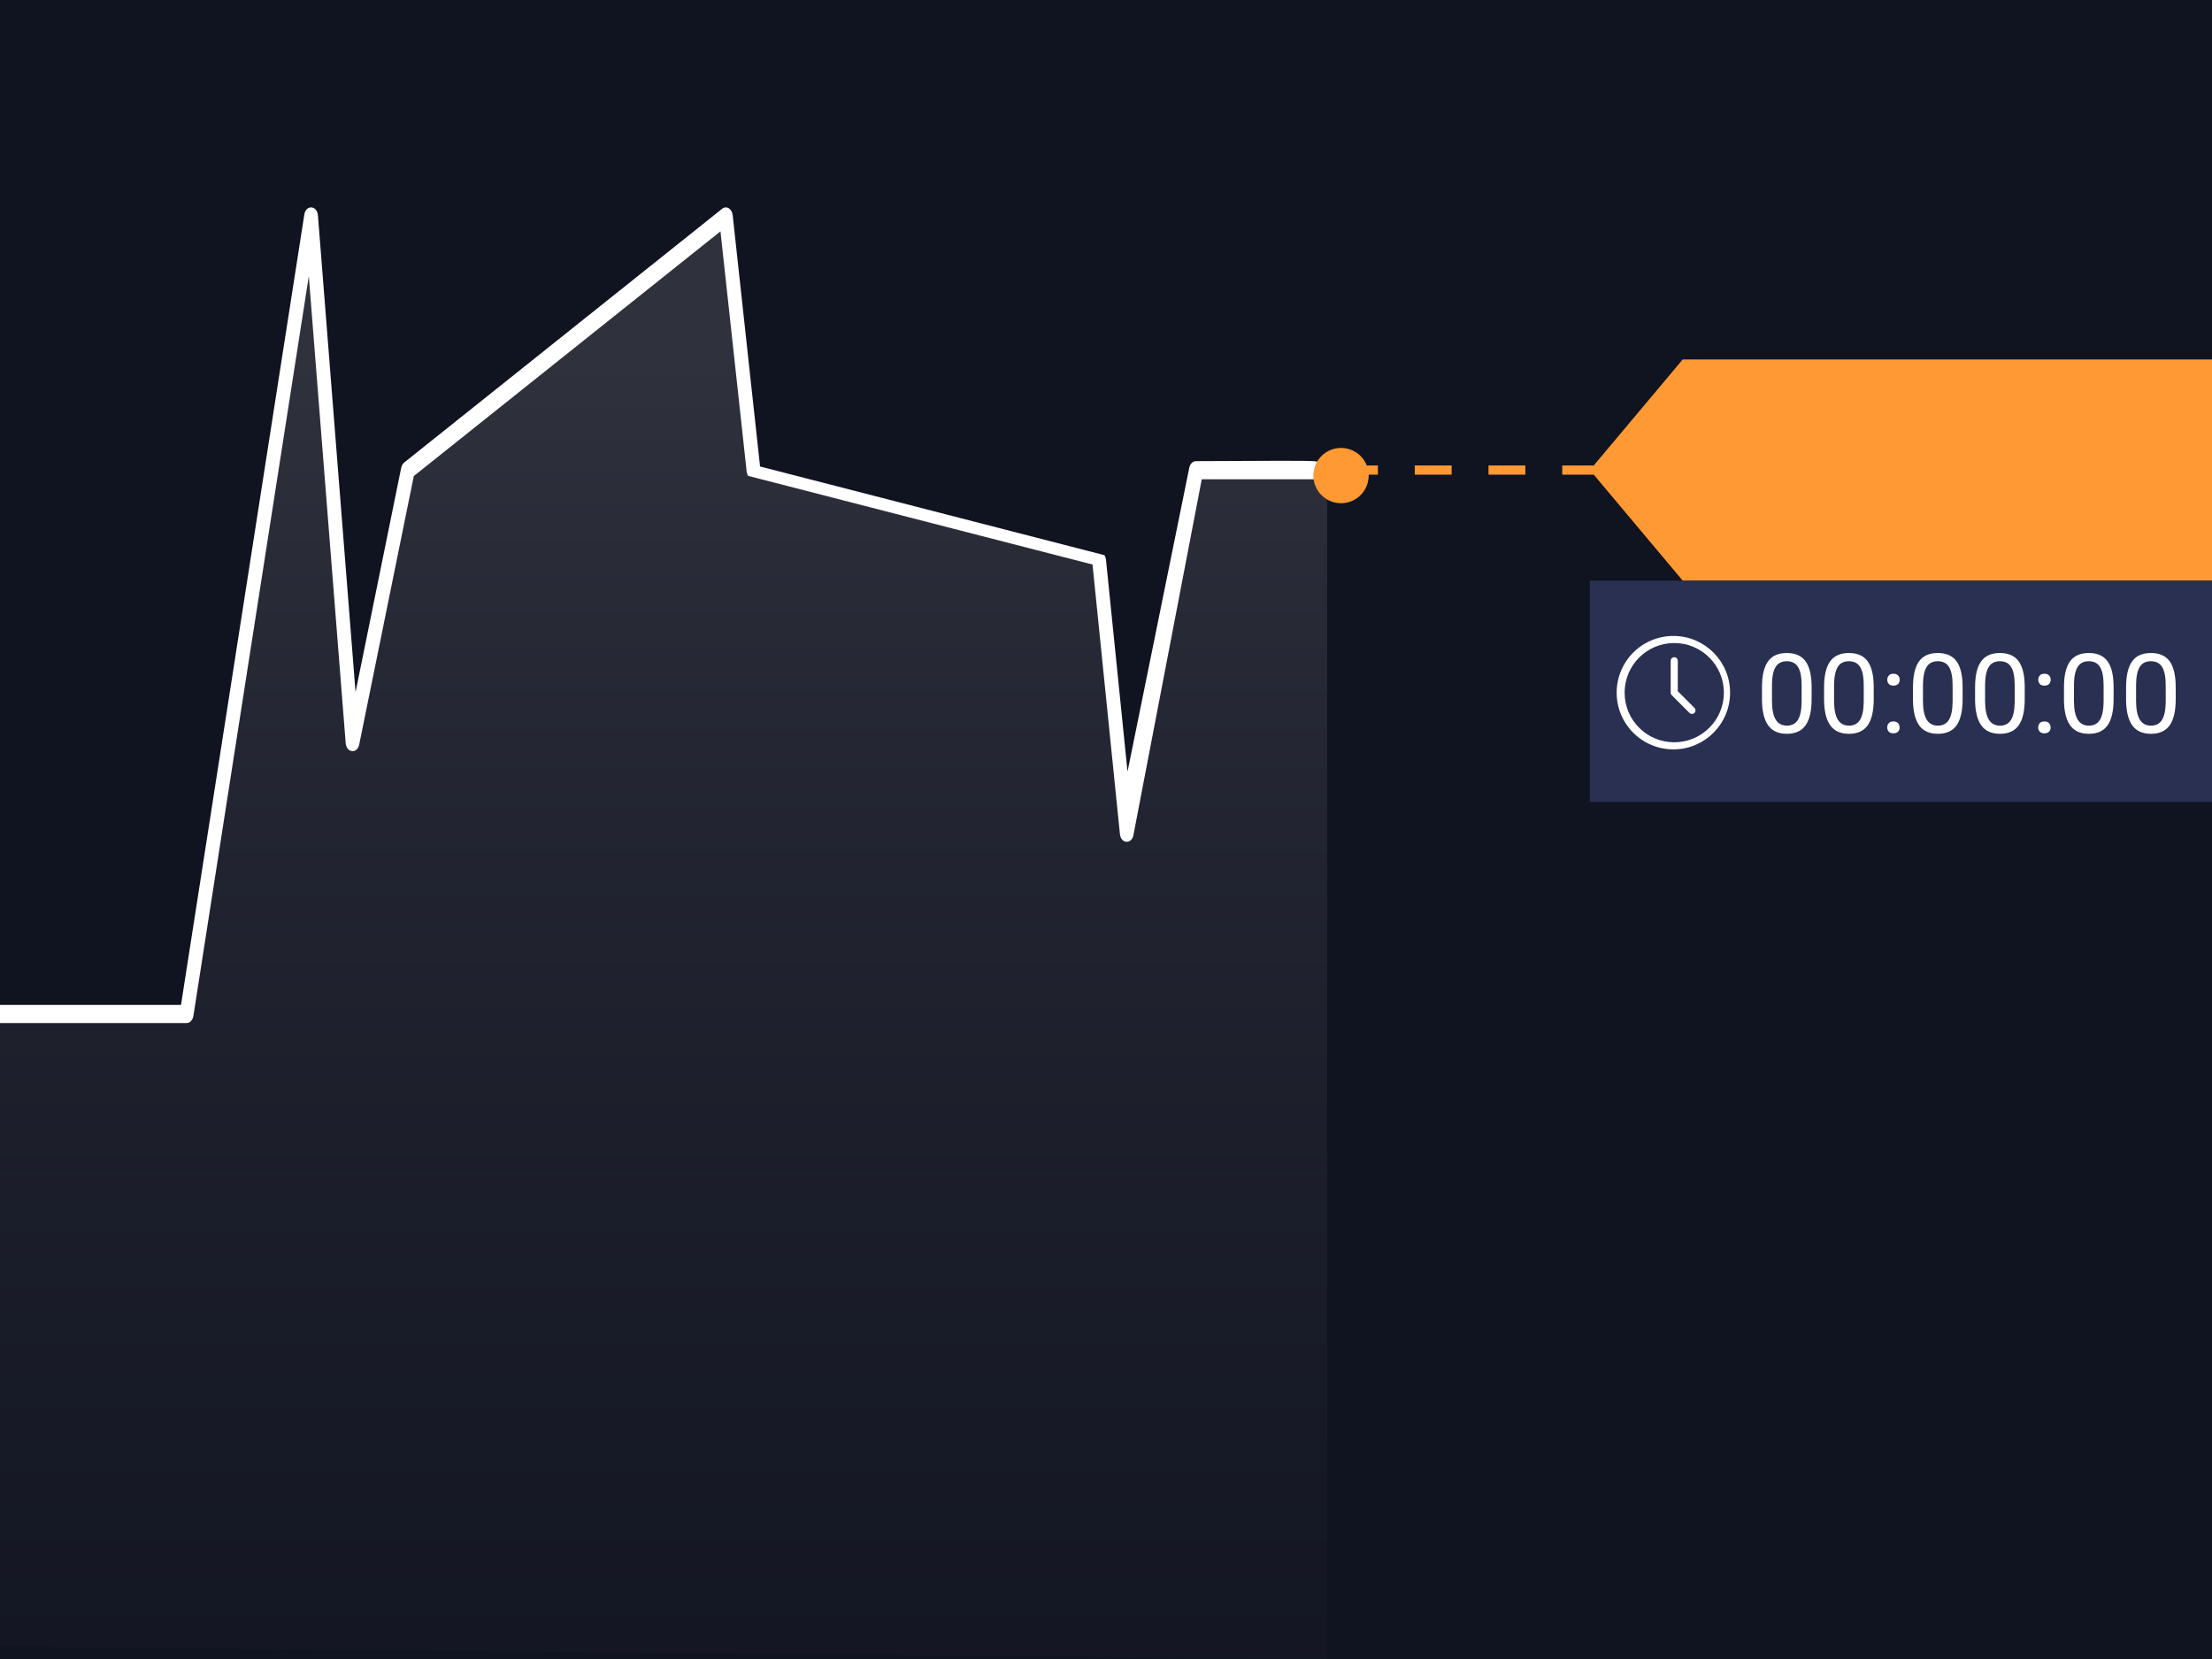
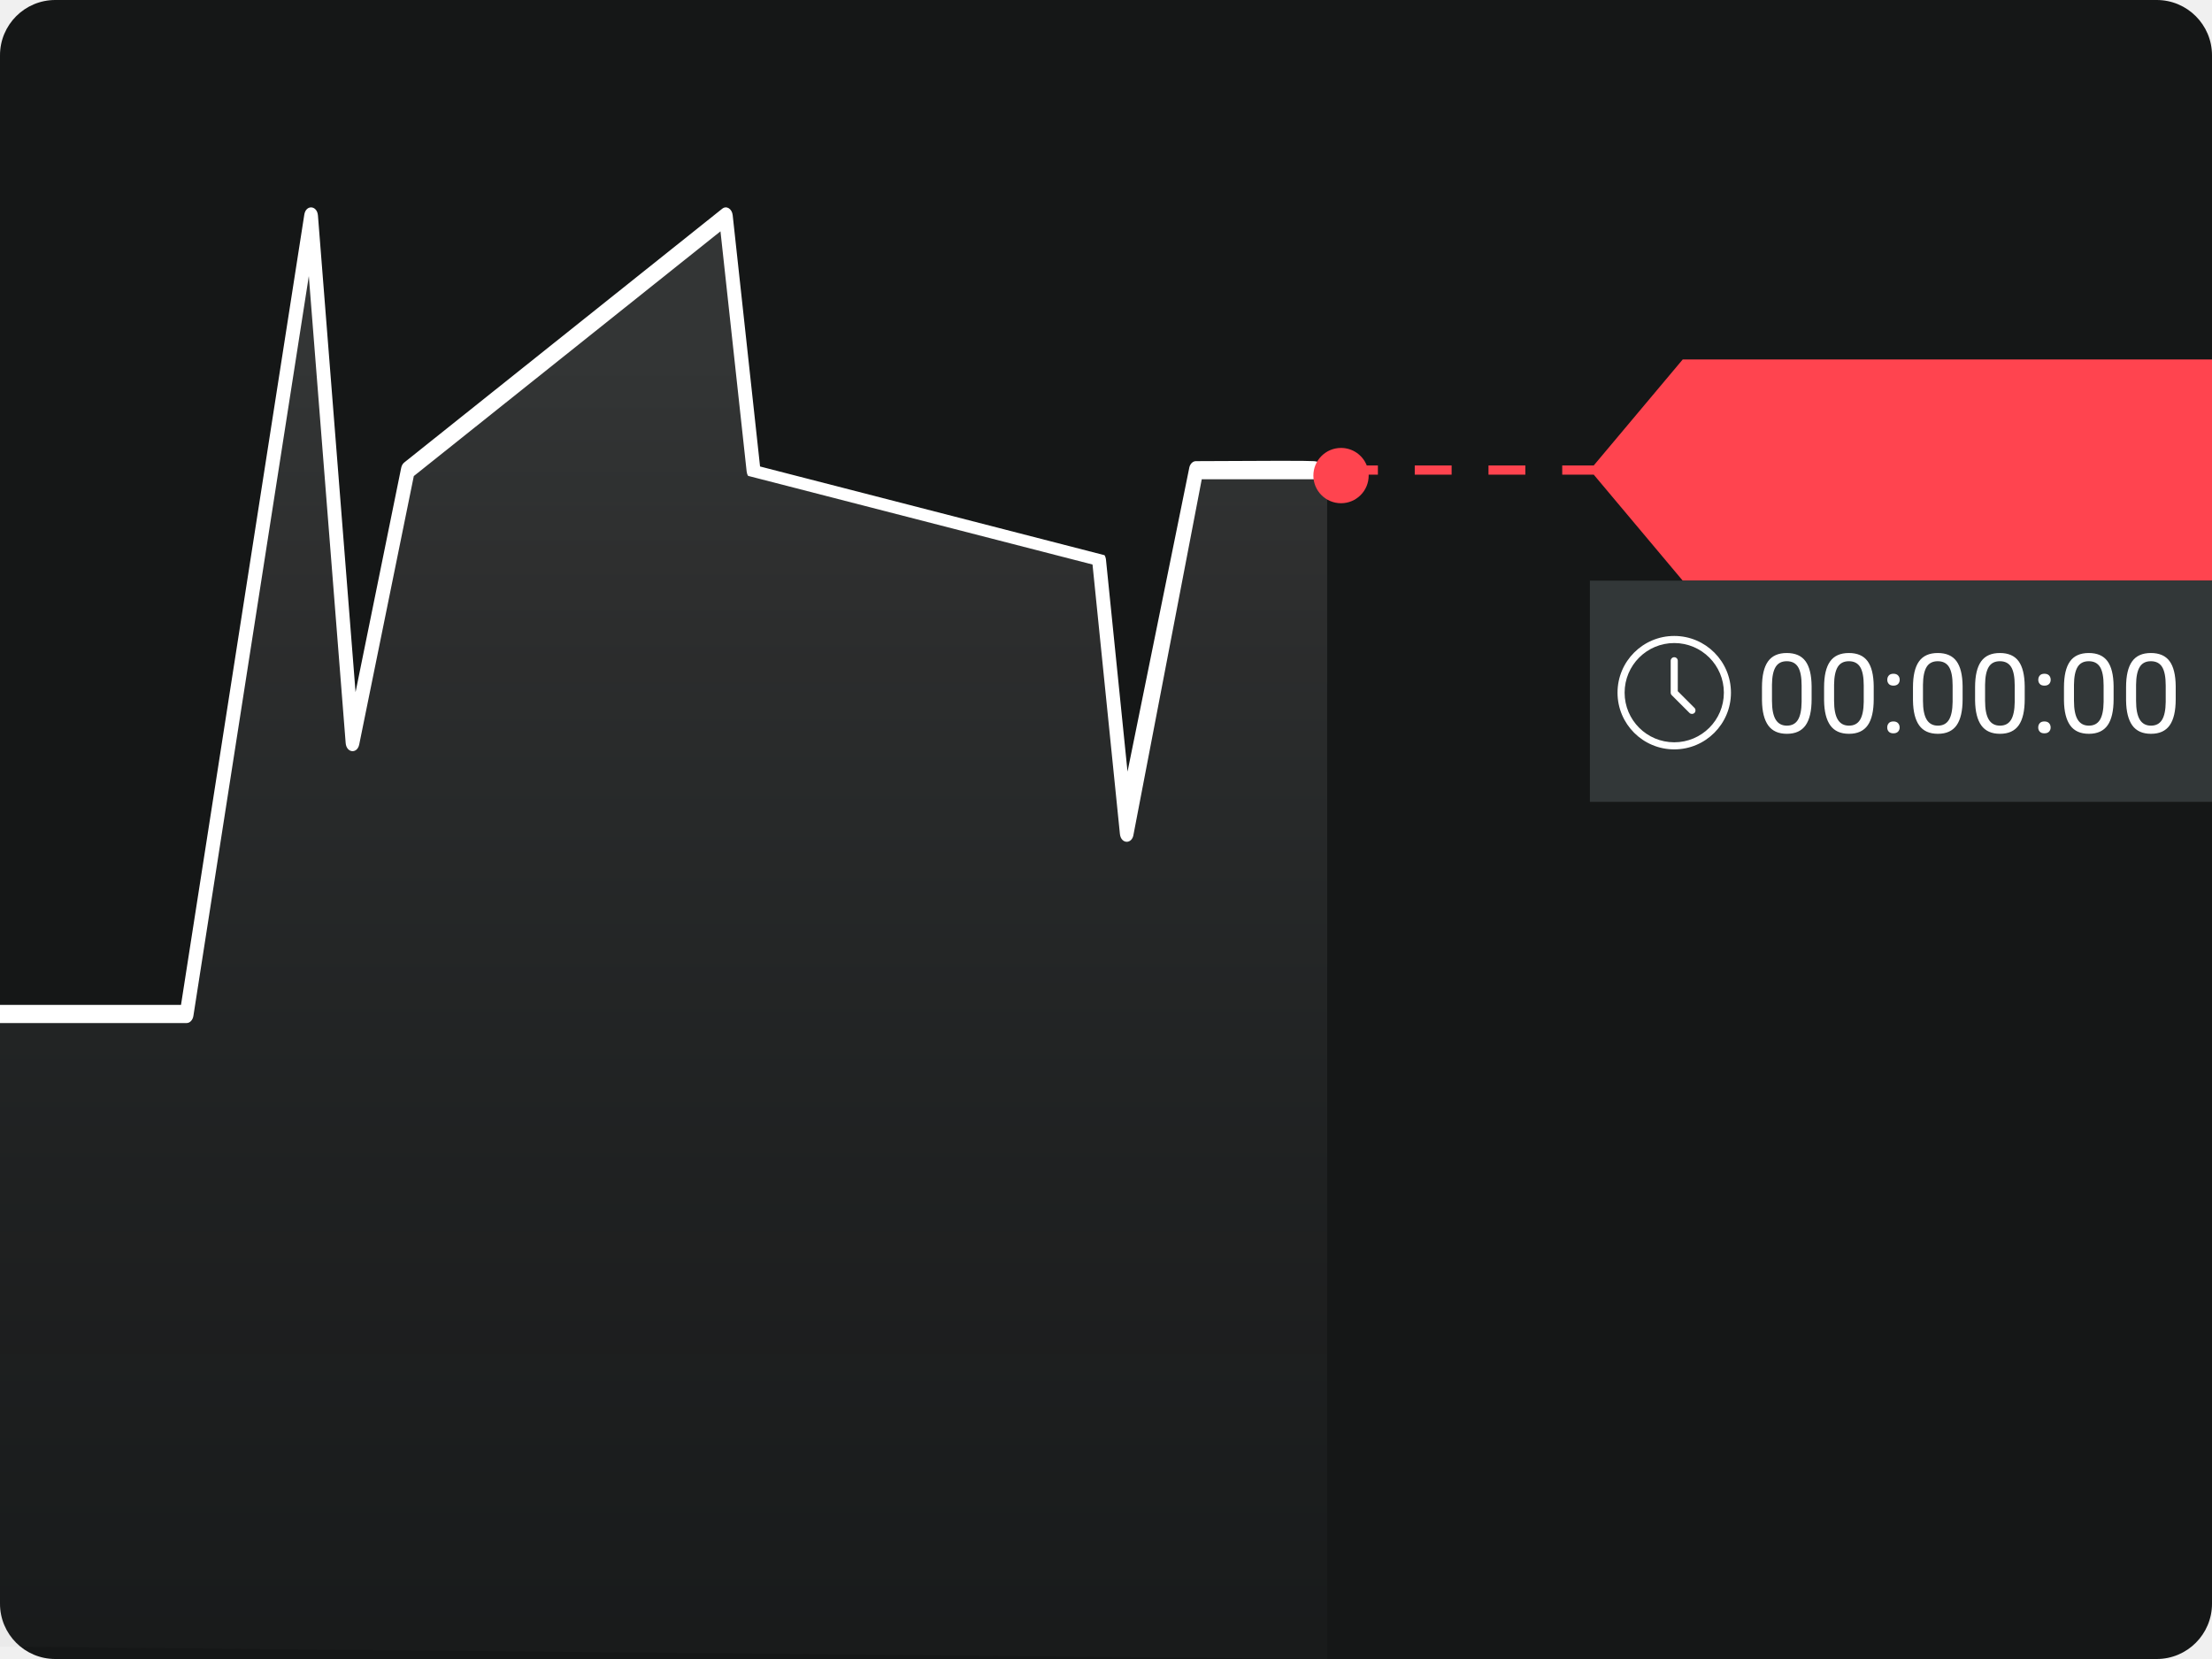
- <svg xmlns="http://www.w3.org/2000/svg" width="160" height="120">
+ <svg xmlns="http://www.w3.org/2000/svg" width="160px" height="120px" viewBox="0 0 160 120" version="1.1">
  <defs>
-     <linearGradient x1="50%" y1="147.774%" x2="50%" y2="10.759%" id="a">
+     <linearGradient x1="50%" y1="147.774%" x2="50%" y2="10.759%" id="linearGradient-1">
      <stop stop-color="#101320" stop-opacity="0" offset="0%" />
-       <stop stop-color="#FFF" stop-opacity=".16" offset="100%" />
+       <stop stop-color="#FFFFFF" stop-opacity="0.16" offset="100%" />
    </linearGradient>
  </defs>
-   <g fill="none" fill-rule="evenodd">
-     <path fill="#101320" fill-rule="nonzero" d="M0 0h160v120H0z" />
-     <path fill-opacity=".8" fill="url(#a)" d="M95.998 34.453l-9.498-.065-5 26.268-2-19.701-25-6.567L52.5 16l-23 18.388-4 19.701L22.5 16l-9 57.79H0v45.313L96 120z" />
-     <path d="M96 34.077c-.026.335-.24.59-.498.59h-8.576l-4.93 25.674c-.095.743-.914.725-.99-.02l-1.981-19.487-24.914-6.413a.771.771 0 0 1-.104-.317l-1.893-17.37-22.182 17.7-3.948 19.413c-.143.703-.923.623-.98-.102L22.337 19.97 13.99 73.476c-.047.305-.252.524-.49.524H0v-1.311h13.092l8.919-57.164c.114-.735.928-.682.987.064l2.72 34.475 3.3-16.221a.667.667 0 0 1 .223-.391l23-18.356c.307-.244.705.002.756.467l1.98 18.179 24.915 6.416a.773.773 0 0 1 .106.322l1.559 15.334 4.452-21.91c.04-.316.249-.548.493-.548 5.256-.034 8.105-.034 8.548 0 .443.034.76.274.95.72z" fill="#FFF" fill-rule="nonzero" />
-     <path d="M115.28 33.667L121.716 26H160v16h-38.284l-6.436-7.667H113v-.666h2.28zm-16.419 0h.806v.666h-.668L99 34.4a2 2 0 1 1-.139-.733zm3.472.666v-.666H105v.666h-2.667zm5.334 0v-.666h2.666v.666h-2.666z" fill="#F93" fill-rule="nonzero" />
-     <path fill="#2A3052" fill-rule="nonzero" d="M115 42h45v16h-45z" />
-     <path d="M121.103 53.692a3.59 3.59 0 1 0 0-7.18 3.59 3.59 0 0 0 0 7.18zm0 .513a4.103 4.103 0 1 1 0-8.205 4.103 4.103 0 0 1 0 8.205zm1.463-3.002a.256.256 0 0 1-.363.363l-1.282-1.282a.256.256 0 0 1-.075-.181v-2.308a.256.256 0 0 1 .513 0v2.201l1.207 1.207zm8.473-.629c0 .847-.144 1.475-.434 1.887-.289.411-.74.617-1.355.617-.607 0-1.056-.201-1.348-.603-.291-.403-.442-1.004-.453-1.803v-.965c0-.836.145-1.457.434-1.863.289-.407.742-.61 1.36-.61.611 0 1.062.196 1.35.588.29.392.438.997.446 1.815v.937zm-.723-.988c0-.612-.086-1.058-.257-1.338-.172-.28-.444-.42-.817-.42-.37 0-.64.14-.808.418-.17.279-.257.707-.262 1.285v1.157c0 .614.09 1.068.267 1.36.179.294.449.44.811.44.357 0 .622-.138.795-.414.173-.276.264-.71.271-1.304v-1.184zm5.215.988c0 .847-.144 1.475-.433 1.887-.29.411-.741.617-1.356.617-.607 0-1.056-.201-1.347-.603-.292-.403-.443-1.004-.454-1.803v-.965c0-.836.145-1.457.434-1.863.29-.407.742-.61 1.36-.61.611 0 1.062.196 1.35.588.29.392.438.997.446 1.815v.937zm-.722-.988c0-.612-.086-1.058-.258-1.338-.172-.28-.444-.42-.817-.42-.37 0-.639.14-.808.418-.17.279-.257.707-.262 1.285v1.157c0 .614.09 1.068.268 1.36.178.294.448.44.81.44.357 0 .622-.138.795-.414.173-.276.264-.71.272-1.304v-1.184zm1.699 3.035a.45.45 0 0 1 .111-.312c.074-.084.186-.125.334-.125.149 0 .261.041.338.125a.443.443 0 0 1 .115.312.42.42 0 0 1-.115.3c-.077.082-.19.122-.338.122-.148 0-.26-.04-.334-.121a.428.428 0 0 1-.111-.3zm.004-3.45c0-.124.037-.228.111-.312.074-.083.186-.125.334-.125.148 0 .261.042.338.125a.443.443 0 0 1 .115.313.42.42 0 0 1-.115.3c-.077.081-.19.122-.338.122-.148 0-.26-.04-.334-.121a.428.428 0 0 1-.111-.301zm5.449 1.403c0 .847-.145 1.475-.434 1.887-.289.411-.74.617-1.355.617-.607 0-1.056-.201-1.348-.603-.291-.403-.442-1.004-.453-1.803v-.965c0-.836.145-1.457.434-1.863.289-.407.742-.61 1.36-.61.611 0 1.062.196 1.35.588.29.392.438.997.446 1.815v.937zm-.723-.988c0-.612-.086-1.058-.258-1.338-.171-.28-.444-.42-.816-.42-.37 0-.64.14-.809.418-.169.279-.256.707-.261 1.285v1.157c0 .614.089 1.068.267 1.36.179.294.449.44.81.44.358 0 .623-.138.796-.414.173-.276.263-.71.271-1.304v-1.184zm5.215.988c0 .847-.144 1.475-.433 1.887-.29.411-.741.617-1.356.617-.607 0-1.056-.201-1.348-.603-.291-.403-.442-1.004-.453-1.803v-.965c0-.836.145-1.457.434-1.863.289-.407.742-.61 1.36-.61.611 0 1.062.196 1.35.588.29.392.438.997.446 1.815v.937zm-.723-.988c0-.612-.085-1.058-.257-1.338s-.444-.42-.817-.42c-.37 0-.64.14-.808.418-.17.279-.257.707-.262 1.285v1.157c0 .614.09 1.068.268 1.36.178.294.448.44.81.44.357 0 .622-.138.795-.414.173-.276.264-.71.271-1.304v-1.184zm1.7 3.035a.45.45 0 0 1 .111-.312c.074-.084.186-.125.334-.125.148 0 .261.041.338.125a.443.443 0 0 1 .115.312.42.42 0 0 1-.115.3c-.077.082-.19.122-.338.122-.148 0-.26-.04-.334-.121a.428.428 0 0 1-.111-.3zm.004-3.45a.46.46 0 0 1 .11-.312c.075-.083.186-.125.335-.125.148 0 .261.042.338.125a.443.443 0 0 1 .115.313.42.42 0 0 1-.115.3c-.077.081-.19.122-.338.122-.149 0-.26-.04-.334-.121a.428.428 0 0 1-.111-.301zm5.449 1.403c0 .847-.145 1.475-.434 1.887-.289.411-.74.617-1.355.617-.607 0-1.056-.201-1.348-.603-.292-.403-.443-1.004-.453-1.803v-.965c0-.836.144-1.457.434-1.863.289-.407.742-.61 1.359-.61.612 0 1.062.196 1.351.588.29.392.438.997.446 1.815v.937zm-.723-.988c0-.612-.086-1.058-.258-1.338-.172-.28-.444-.42-.816-.42-.37 0-.64.14-.809.418-.169.279-.256.707-.261 1.285v1.157c0 .614.089 1.068.267 1.36.179.294.449.44.81.44.358 0 .622-.138.796-.414.173-.276.263-.71.271-1.304v-1.184zm5.215.988c0 .847-.145 1.475-.434 1.887-.289.411-.74.617-1.355.617-.607 0-1.056-.201-1.348-.603-.291-.403-.442-1.004-.453-1.803v-.965c0-.836.145-1.457.434-1.863.289-.407.742-.61 1.36-.61.611 0 1.062.196 1.35.588.29.392.438.997.446 1.815v.937zm-.723-.988c0-.612-.086-1.058-.257-1.338-.172-.28-.444-.42-.817-.42-.37 0-.64.14-.808.418-.17.279-.257.707-.262 1.285v1.157c0 .614.089 1.068.267 1.36.179.294.449.44.81.44.358 0 .623-.138.796-.414.173-.276.264-.71.271-1.304v-1.184z" fill="#FFF" fill-rule="nonzero" />
+   <g id="Symbols" stroke="none" stroke-width="1" fill="none" fill-rule="evenodd">
+     <g id="images/img-charts-with-countdown-scale">
+       <g id="Group">
+         <rect id="bg-all" fill="#151717" fill-rule="nonzero" x="0" y="0" width="160" height="120" rx="4" />
+         <polygon id="chart-bg" fill-opacity="0.8" fill="url(#linearGradient-1)" points="95.998 34.453 86.5 34.388 81.5 60.656 79.5 40.955 54.5 34.388 52.5 16 29.5 34.388 25.5 54.089 22.5 16 13.5 73.79 -5.82645043e-13 73.79 3.63797881e-12 119.103 96 120" />
+         <path d="M96,34.077 C95.974,34.412 95.759,34.667 95.502,34.667 L86.926,34.667 L81.995,60.341 C81.901,61.084 81.082,61.066 81.006,60.32 L79.025,40.834 L54.111,34.421 C54.055,34.33 54.019,34.22 54.007,34.104 L52.114,16.733 L29.932,34.435 L25.984,53.847 C25.841,54.55 25.061,54.47 25.003,53.745 L22.338,19.969 L13.99,73.476 C13.943,73.781 13.738,74 13.5,74 L3.56692453e-12,74 L3.56692453e-12,72.689 L13.092,72.689 L22.011,15.525 C22.125,14.79 22.939,14.843 22.998,15.589 L25.718,50.064 L29.018,33.843 C29.051,33.679 29.131,33.539 29.241,33.452 L52.242,15.096 C52.548,14.852 52.946,15.098 52.997,15.563 L54.977,33.742 L79.892,40.158 C79.949,40.251 79.986,40.362 79.998,40.48 L81.557,55.814 L86.009,33.904 C86.049,33.588 86.258,33.356 86.502,33.356 C91.758,33.322 94.607,33.322 95.05,33.356 C95.493,33.39 95.809,33.63 96,34.077 Z" id="chart-line" fill="#FFFFFF" fill-rule="nonzero" />
+         <path d="M115.28,33.667 L121.716,26 L160,26 L160,42 L121.716,42 L115.28,34.333 L113,34.333 L113,33.667 L115.28,33.667 Z M98.861,33.667 L99.667,33.667 L99.667,34.333 L98.999,34.333 C99,34.355 99,34.378 99,34.4 C99,35.505 98.105,36.4 97,36.4 C95.895,36.4 95,35.505 95,34.4 C95,33.295 95.895,32.4 97,32.4 C97.846,32.4 98.569,32.925 98.861,33.667 Z M102.333,34.333 L102.333,33.667 L105,33.667 L105,34.333 L102.333,34.333 Z M107.667,34.333 L107.667,33.667 L110.333,33.667 L110.333,34.333 L107.667,34.333 Z" id="current-spot" fill="#FF444F" />
+         <g id="Group-2" transform="translate(115, 42)" fill-rule="nonzero">
+           <polygon id="bg" fill="#323738" points="0 0 45 0 45 16 0 16" />
+           <path d="M6.103,11.692 C8.085,11.692 9.692,10.085 9.692,8.103 C9.692,6.12 8.085,4.513 6.103,4.513 C4.12,4.513 2.513,6.12 2.513,8.103 C2.513,10.085 4.12,11.692 6.103,11.692 Z M6.103,12.205 C3.837,12.205 2,10.368 2,8.103 C2,5.837 3.837,4 6.103,4 C8.368,4 10.205,5.837 10.205,8.103 C10.205,10.368 8.368,12.205 6.103,12.205 Z M7.566,9.203 C7.666,9.303 7.666,9.466 7.566,9.566 C7.466,9.666 7.303,9.666 7.203,9.566 L5.921,8.284 C5.873,8.236 5.846,8.171 5.846,8.103 L5.846,5.795 C5.846,5.653 5.961,5.538 6.103,5.538 C6.244,5.538 6.359,5.653 6.359,5.795 L6.359,7.996 L7.566,9.203 Z M16.039,8.574 C16.039,9.421 15.895,10.049 15.605,10.461 C15.316,10.872 14.865,11.078 14.25,11.078 C13.643,11.078 13.194,10.877 12.902,10.475 C12.611,10.072 12.46,9.471 12.449,8.672 L12.449,7.707 C12.449,6.871 12.594,6.25 12.883,5.844 C13.172,5.437 13.625,5.234 14.242,5.234 C14.854,5.234 15.305,5.43 15.594,5.822 C15.883,6.214 16.031,6.819 16.039,7.637 L16.039,8.574 Z M15.316,7.586 C15.316,6.974 15.23,6.528 15.059,6.248 C14.887,5.968 14.615,5.828 14.242,5.828 C13.872,5.828 13.603,5.967 13.434,6.246 C13.264,6.525 13.177,6.953 13.172,7.531 L13.172,8.688 C13.172,9.302 13.261,9.756 13.439,10.049 C13.618,10.342 13.888,10.488 14.25,10.488 C14.607,10.488 14.872,10.35 15.045,10.074 C15.218,9.798 15.309,9.363 15.316,8.77 L15.316,7.586 Z M20.531,8.574 C20.531,9.421 20.387,10.049 20.098,10.461 C19.809,10.872 19.357,11.078 18.742,11.078 C18.135,11.078 17.686,10.877 17.395,10.475 C17.103,10.072 16.952,9.471 16.941,8.672 L16.941,7.707 C16.941,6.871 17.086,6.25 17.375,5.844 C17.664,5.437 18.117,5.234 18.734,5.234 C19.346,5.234 19.797,5.43 20.086,5.822 C20.375,6.214 20.523,6.819 20.531,7.637 L20.531,8.574 Z M19.809,7.586 C19.809,6.974 19.723,6.528 19.551,6.248 C19.379,5.968 19.107,5.828 18.734,5.828 C18.365,5.828 18.095,5.967 17.926,6.246 C17.757,6.525 17.669,6.953 17.664,7.531 L17.664,8.688 C17.664,9.302 17.753,9.756 17.932,10.049 C18.11,10.342 18.38,10.488 18.742,10.488 C19.099,10.488 19.364,10.35 19.537,10.074 C19.71,9.798 19.801,9.363 19.809,8.77 L19.809,7.586 Z M21.508,10.621 C21.508,10.496 21.545,10.392 21.619,10.309 C21.693,10.225 21.805,10.184 21.953,10.184 C22.102,10.184 22.214,10.225 22.291,10.309 C22.368,10.392 22.406,10.496 22.406,10.621 C22.406,10.741 22.368,10.841 22.291,10.922 C22.214,11.003 22.102,11.043 21.953,11.043 C21.805,11.043 21.693,11.003 21.619,10.922 C21.545,10.841 21.508,10.741 21.508,10.621 Z M21.512,7.172 C21.512,7.047 21.549,6.943 21.623,6.859 C21.697,6.776 21.809,6.734 21.957,6.734 C22.105,6.734 22.218,6.776 22.295,6.859 C22.372,6.943 22.41,7.047 22.41,7.172 C22.41,7.292 22.372,7.392 22.295,7.473 C22.218,7.553 22.105,7.594 21.957,7.594 C21.809,7.594 21.697,7.553 21.623,7.473 C21.549,7.392 21.512,7.292 21.512,7.172 Z M26.961,8.574 C26.961,9.421 26.816,10.049 26.527,10.461 C26.238,10.872 25.786,11.078 25.172,11.078 C24.565,11.078 24.116,10.877 23.824,10.475 C23.533,10.072 23.382,9.471 23.371,8.672 L23.371,7.707 C23.371,6.871 23.516,6.25 23.805,5.844 C24.094,5.437 24.547,5.234 25.164,5.234 C25.776,5.234 26.227,5.43 26.516,5.822 C26.805,6.214 26.953,6.819 26.961,7.637 L26.961,8.574 Z M26.238,7.586 C26.238,6.974 26.152,6.528 25.98,6.248 C25.809,5.968 25.536,5.828 25.164,5.828 C24.794,5.828 24.525,5.967 24.355,6.246 C24.186,6.525 24.099,6.953 24.094,7.531 L24.094,8.688 C24.094,9.302 24.183,9.756 24.361,10.049 C24.54,10.342 24.81,10.488 25.172,10.488 C25.529,10.488 25.794,10.35 25.967,10.074 C26.14,9.798 26.23,9.363 26.238,8.77 L26.238,7.586 Z M31.453,8.574 C31.453,9.421 31.309,10.049 31.02,10.461 C30.73,10.872 30.279,11.078 29.664,11.078 C29.057,11.078 28.608,10.877 28.316,10.475 C28.025,10.072 27.874,9.471 27.863,8.672 L27.863,7.707 C27.863,6.871 28.008,6.25 28.297,5.844 C28.586,5.437 29.039,5.234 29.656,5.234 C30.268,5.234 30.719,5.43 31.008,5.822 C31.297,6.214 31.445,6.819 31.453,7.637 L31.453,8.574 Z M30.73,7.586 C30.73,6.974 30.645,6.528 30.473,6.248 C30.301,5.968 30.029,5.828 29.656,5.828 C29.286,5.828 29.017,5.967 28.848,6.246 C28.678,6.525 28.591,6.953 28.586,7.531 L28.586,8.688 C28.586,9.302 28.675,9.756 28.854,10.049 C29.032,10.342 29.302,10.488 29.664,10.488 C30.021,10.488 30.286,10.35 30.459,10.074 C30.632,9.798 30.723,9.363 30.73,8.77 L30.73,7.586 Z M32.43,10.621 C32.43,10.496 32.467,10.392 32.541,10.309 C32.615,10.225 32.727,10.184 32.875,10.184 C33.023,10.184 33.136,10.225 33.213,10.309 C33.29,10.392 33.328,10.496 33.328,10.621 C33.328,10.741 33.29,10.841 33.213,10.922 C33.136,11.003 33.023,11.043 32.875,11.043 C32.727,11.043 32.615,11.003 32.541,10.922 C32.467,10.841 32.43,10.741 32.43,10.621 Z M32.434,7.172 C32.434,7.047 32.471,6.943 32.545,6.859 C32.619,6.776 32.73,6.734 32.879,6.734 C33.027,6.734 33.14,6.776 33.217,6.859 C33.294,6.943 33.332,7.047 33.332,7.172 C33.332,7.292 33.294,7.392 33.217,7.473 C33.14,7.553 33.027,7.594 32.879,7.594 C32.73,7.594 32.619,7.553 32.545,7.473 C32.471,7.392 32.434,7.292 32.434,7.172 Z M37.883,8.574 C37.883,9.421 37.738,10.049 37.449,10.461 C37.16,10.872 36.708,11.078 36.094,11.078 C35.487,11.078 35.038,10.877 34.746,10.475 C34.454,10.072 34.303,9.471 34.293,8.672 L34.293,7.707 C34.293,6.871 34.437,6.25 34.727,5.844 C35.016,5.437 35.469,5.234 36.086,5.234 C36.698,5.234 37.148,5.43 37.438,5.822 C37.727,6.214 37.875,6.819 37.883,7.637 L37.883,8.574 Z M37.16,7.586 C37.16,6.974 37.074,6.528 36.902,6.248 C36.73,5.968 36.458,5.828 36.086,5.828 C35.716,5.828 35.447,5.967 35.277,6.246 C35.108,6.525 35.021,6.953 35.016,7.531 L35.016,8.688 C35.016,9.302 35.105,9.756 35.283,10.049 C35.462,10.342 35.732,10.488 36.094,10.488 C36.451,10.488 36.715,10.35 36.889,10.074 C37.062,9.798 37.152,9.363 37.16,8.77 L37.16,7.586 Z M42.375,8.574 C42.375,9.421 42.23,10.049 41.941,10.461 C41.652,10.872 41.201,11.078 40.586,11.078 C39.979,11.078 39.53,10.877 39.238,10.475 C38.947,10.072 38.796,9.471 38.785,8.672 L38.785,7.707 C38.785,6.871 38.93,6.25 39.219,5.844 C39.508,5.437 39.961,5.234 40.578,5.234 C41.19,5.234 41.641,5.43 41.93,5.822 C42.219,6.214 42.367,6.819 42.375,7.637 L42.375,8.574 Z M41.652,7.586 C41.652,6.974 41.566,6.528 41.395,6.248 C41.223,5.968 40.951,5.828 40.578,5.828 C40.208,5.828 39.939,5.967 39.77,6.246 C39.6,6.525 39.513,6.953 39.508,7.531 L39.508,8.688 C39.508,9.302 39.597,9.756 39.775,10.049 C39.954,10.342 40.224,10.488 40.586,10.488 C40.943,10.488 41.208,10.35 41.381,10.074 C41.554,9.798 41.645,9.363 41.652,8.77 L41.652,7.586 Z" id="countdown" fill="#FFFFFF" />
+         </g>
+       </g>
+     </g>
  </g>
</svg>
